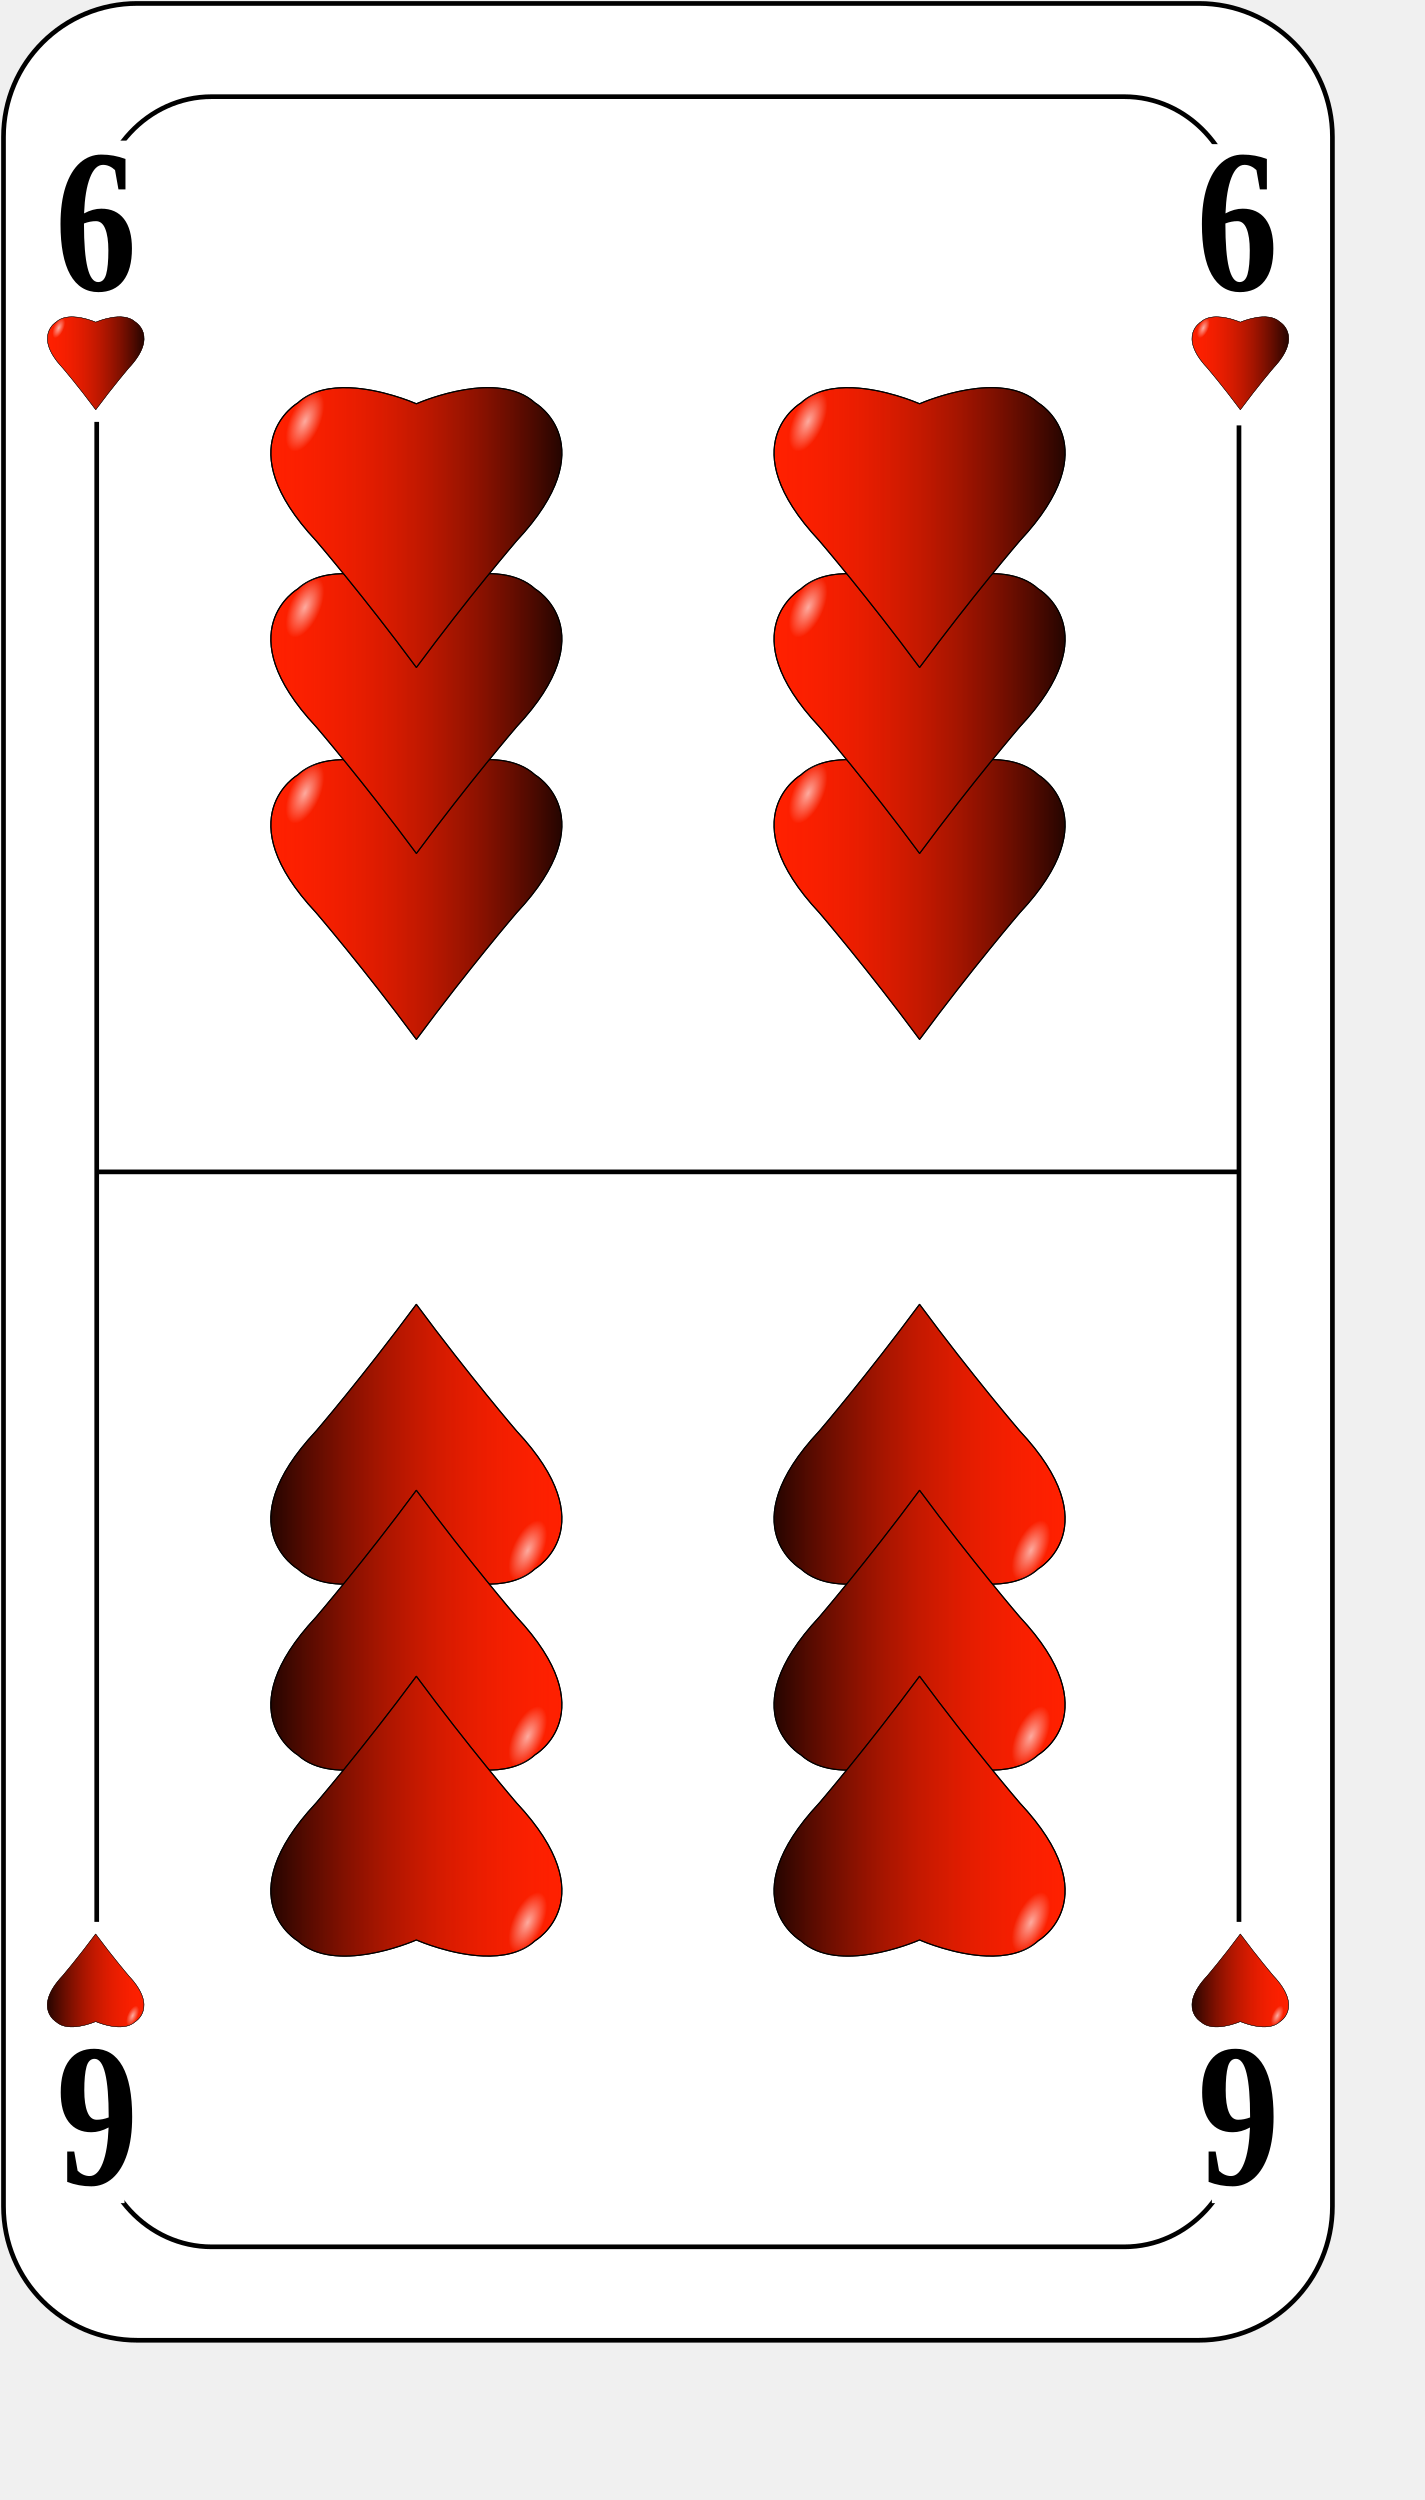
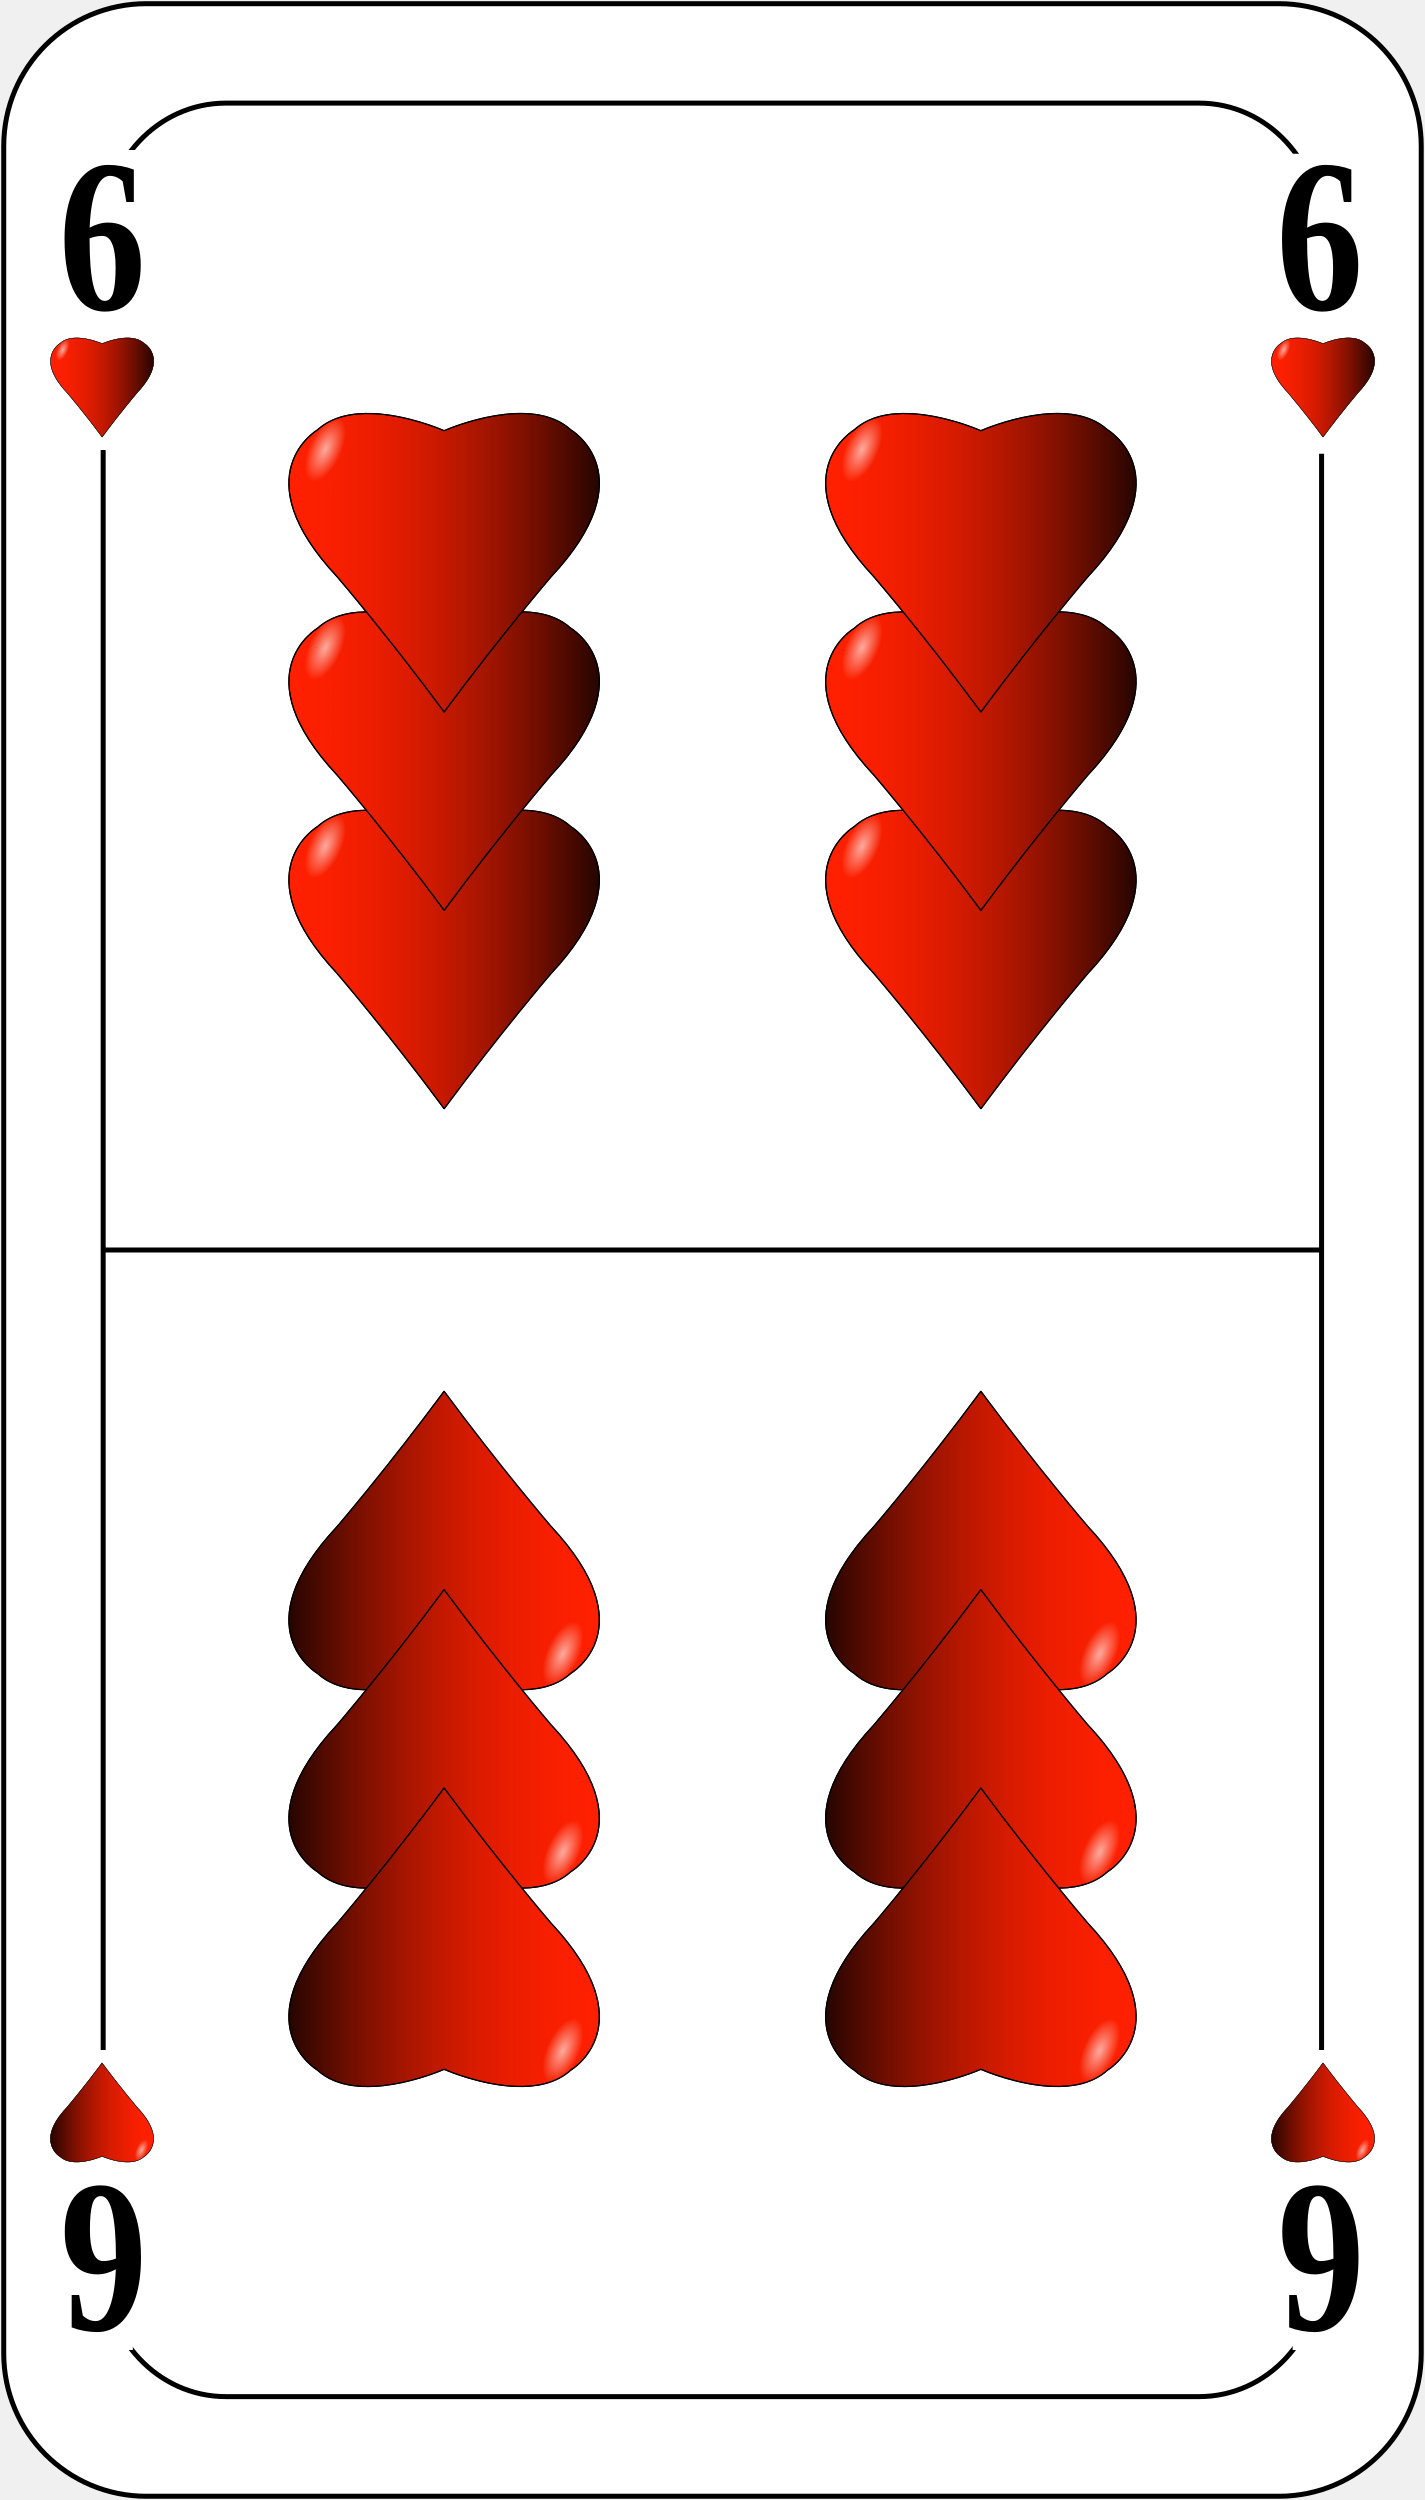
- <svg xmlns="http://www.w3.org/2000/svg" xmlns:xlink="http://www.w3.org/1999/xlink" width="5.7cm" height="10cm" id="svg2">
+ <svg xmlns="http://www.w3.org/2000/svg" xmlns:xlink="http://www.w3.org/1999/xlink" width="5.7cm" height="10cm" id="svg2" version="1.1" viewBox="0 0 201.969 354.331">
  <defs id="defs4">
    <radialGradient gradientTransform="matrix(0.712722,-0.135823,-0.179264,0.731676,3.997135,26.61576)" gradientUnits="userSpaceOnUse" r="7.799" fy="3.735" fx="28.9" cy="3.735" cx="28.9" id="radialGradient16370" xlink:href="#linearGradient16364" />
    <linearGradient id="linearGradient16364">
      <stop id="stop16366" offset="0" style="stop-color:#ffffff;stop-opacity:0.622;" />
      <stop id="stop16368" offset="1" style="stop-color:#ffffff;stop-opacity:0;" />
    </linearGradient>
    <linearGradient gradientUnits="userSpaceOnUse" y2="52.431" x2="-1.737" y1="52.431" x1="112.339" id="linearGradient5277" xlink:href="#linearGradient5271" />
    <linearGradient id="linearGradient5271">
      <stop id="stop5273" offset="0" style="stop-color:#000000;stop-opacity:1;" />
      <stop id="stop5275" offset="1" style="stop-color:#ff2000;stop-opacity:0;" />
    </linearGradient>
    <linearGradient xlink:href="#linearGradient5271" id="linearGradient8795" gradientUnits="userSpaceOnUse" x1="112.339" y1="52.431" x2="-1.737" y2="52.431" />
    <radialGradient xlink:href="#linearGradient16364" id="radialGradient8797" gradientUnits="userSpaceOnUse" gradientTransform="matrix(0.712722,-0.135823,-0.179264,0.731676,3.997135,26.61576)" cx="28.9" cy="3.735" fx="28.9" fy="3.735" r="7.799" />
    <linearGradient xlink:href="#linearGradient5271" id="linearGradient8799" gradientUnits="userSpaceOnUse" x1="112.339" y1="52.431" x2="-1.737" y2="52.431" />
    <radialGradient xlink:href="#linearGradient16364" id="radialGradient8801" gradientUnits="userSpaceOnUse" gradientTransform="matrix(0.712722,-0.135823,-0.179264,0.731676,3.997135,26.61576)" cx="28.9" cy="3.735" fx="28.9" fy="3.735" r="7.799" />
    <linearGradient xlink:href="#linearGradient5271" id="linearGradient8803" gradientUnits="userSpaceOnUse" x1="112.339" y1="52.431" x2="-1.737" y2="52.431" />
    <radialGradient xlink:href="#linearGradient16364" id="radialGradient8805" gradientUnits="userSpaceOnUse" gradientTransform="matrix(0.712722,-0.135823,-0.179264,0.731676,3.997135,26.61576)" cx="28.9" cy="3.735" fx="28.9" fy="3.735" r="7.799" />
    <linearGradient xlink:href="#linearGradient5271" id="linearGradient8807" gradientUnits="userSpaceOnUse" x1="112.339" y1="52.431" x2="-1.737" y2="52.431" />
    <radialGradient xlink:href="#linearGradient16364" id="radialGradient8809" gradientUnits="userSpaceOnUse" gradientTransform="matrix(0.712722,-0.135823,-0.179264,0.731676,3.997135,26.61576)" cx="28.9" cy="3.735" fx="28.9" fy="3.735" r="7.799" />
  </defs>
  <g id="layer1">
-     <rect style="opacity:1;fill:#ffffff;fill-opacity:1;fill-rule:evenodd;stroke:#000000;stroke-width:0.709;stroke-linecap:butt;stroke-linejoin:round;stroke-miterlimit:4;stroke-dasharray:none;stroke-dashoffset:0;stroke-opacity:1" id="rect1600" width="180.92" height="332.977" x="11.263" y="11.498" />
-     <path style="fill:none;fill-opacity:0.75;fill-rule:evenodd;stroke:#000000;stroke-width:0.709;stroke-linecap:butt;stroke-linejoin:miter;stroke-miterlimit:4;stroke-dasharray:none;stroke-opacity:1" d="M 14.676,177.165 L 187.292,177.165" id="path13403" />
-     <path style="fill:#ffffff;fill-opacity:1;stroke:#000000;stroke-width:0.709;stroke-miterlimit:4;stroke-dasharray:none;stroke-opacity:1" d="M 20.747,0.521 C 9.556,0.521 0.529,9.515 0.529,20.708 L 0.529,333.552 C 0.529,344.745 9.556,353.802 20.747,353.802 L 181.247,353.802 C 192.438,353.802 201.435,344.745 201.435,333.552 L 201.435,20.708 C 201.435,9.515 192.438,0.521 181.247,0.521 L 20.747,0.521 z M 31.997,14.615 L 169.966,14.615 C 179.585,14.615 187.31,22.909 187.31,33.208 L 187.31,321.083 C 187.31,331.383 179.585,339.677 169.966,339.677 L 31.997,339.677 C 22.378,339.677 14.622,331.383 14.622,321.083 L 14.622,33.208 C 14.622,22.909 22.378,14.615 31.997,14.615 z " id="path2586" />
-     <rect style="opacity:1;fill:#ffffff;fill-opacity:1;fill-rule:evenodd;stroke:none;stroke-width:0.354;stroke-linecap:butt;stroke-linejoin:round;stroke-miterlimit:4;stroke-dasharray:none;stroke-dashoffset:0;stroke-opacity:1" id="rect10676" width="7.384" height="42.52" x="11.792" y="21.26" />
-     <text xml:space="preserve" style="font-size:27.669px;font-style:normal;font-variant:normal;font-weight:bold;font-stretch:normal;text-align:start;line-height:125%;writing-mode:lr-tb;text-anchor:start;fill:#000000;fill-opacity:1;stroke:none;stroke-width:1px;stroke-linecap:butt;stroke-linejoin:miter;stroke-opacity:1;font-family:Times New Roman" x="9.277" y="39.223" id="text4099" transform="scale(0.89411,1.118431)">
-       <tspan id="tspan4101" x="9.277" y="39.223">6</tspan>
-     </text>
-     <use x="0" y="0" xlink:href="#rect10676" id="use4103" transform="translate(170.7122,0.531494)" width="201.968" height="354.331" />
-     <use x="0" y="0" xlink:href="#text4099" id="use4105" transform="translate(172.5591,7.296372e-6)" width="201.968" height="354.331" />
-     <use x="0" y="0" xlink:href="#rect10676" id="use4107" transform="translate(-0.351984,269.2913)" width="201.968" height="354.331" />
-     <use x="0" y="0" xlink:href="#rect10676" id="use4109" transform="translate(171.4162,269.2913)" width="201.968" height="354.331" />
-     <use x="0" y="0" xlink:href="#text4099" id="use4111" transform="matrix(-1,-1.534146e-17,1.534146e-17,-1,201.6867,353.901)" width="201.968" height="354.331" />
-     <use x="0" y="0" xlink:href="#use4111" id="use4113" transform="translate(-172.5591,2.668138e-7)" width="201.968" height="354.331" />
    <g id="g3105" transform="translate(-148.0953,15.06059)">
-       <path id="path4624" d="M 29.905,3.733 C 23.303,3.462 16.627,4.647 11.824,9.007 C 11.824,9.007 -13.084,23.623 18.243,57.074 C 18.243,57.074 34.836,76.408 53.11,101.134 C 53.121,101.113 53.13,101.094 53.141,101.073 C 53.151,101.094 53.16,101.113 53.171,101.134 C 71.445,76.408 88.008,57.074 88.008,57.074 C 119.335,23.623 94.457,9.007 94.457,9.007 C 81.648,-2.62 55.456,8.311 53.141,9.308 C 51.694,8.685 40.91,4.185 29.905,3.733 z " style="fill:#ff2000;fill-opacity:1;fill-rule:evenodd;stroke:#000000;stroke-width:0.393;stroke-linecap:butt;stroke-linejoin:round;stroke-miterlimit:4;stroke-dasharray:none;stroke-dashoffset:0;stroke-opacity:1" />
-       <path id="path4543" d="M 29.889,3.751 C 23.287,3.48 16.611,4.664 11.807,9.025 C 11.807,9.025 -13.1,23.641 18.226,57.092 C 18.226,57.092 34.82,76.425 53.094,101.151 C 53.104,101.131 53.114,101.112 53.124,101.091 C 53.135,101.112 53.144,101.131 53.154,101.151 C 71.429,76.425 87.992,57.092 87.992,57.092 C 119.318,23.641 94.441,9.025 94.441,9.025 C 81.632,-2.602 55.439,8.329 53.124,9.326 C 51.677,8.703 40.893,4.202 29.889,3.751 z " style="fill:url(#linearGradient5277);fill-opacity:1;fill-rule:evenodd;stroke:#000000;stroke-width:0.393;stroke-linecap:butt;stroke-linejoin:round;stroke-miterlimit:4;stroke-dasharray:none;stroke-dashoffset:0;stroke-opacity:1" />
-       <path transform="matrix(-1.228601,1.533055,-0.847466,-0.555633,65.26538,-7.122697)" d="M 31.826 24.52 A 7.799 7.799 0 1 1  16.229,24.52 A 7.799 7.799 0 1 1  31.826 24.52 z" id="path16362" style="opacity:1;fill:url(#radialGradient16370);fill-opacity:1;fill-rule:evenodd;stroke:none;stroke-width:0.279;stroke-linecap:butt;stroke-linejoin:round;stroke-miterlimit:4;stroke-dasharray:none;stroke-dashoffset:0;stroke-opacity:1" />
+       <path id="path4624" d="m 29.905,3.733 c -6.603,-0.271 -13.278,0.914 -18.082,5.274 -10e-6,0 -24.907,14.617 6.419,48.067 0,3e-6 16.593,19.334 34.868,44.059 0.01,-0.021 0.02,-0.04 0.03,-0.06 0.01,0.021 0.02,0.04 0.03,0.06 C 71.445,76.408 88.008,57.074 88.008,57.074 119.335,23.623 94.457,9.007 94.457,9.007 81.648,-2.62 55.456,8.311 53.141,9.308 51.694,8.685 40.91,4.185 29.905,3.733 Z" style="fill:#ff2000;fill-opacity:1;fill-rule:evenodd;stroke:#000000;stroke-width:0.393;stroke-linecap:butt;stroke-linejoin:round;stroke-miterlimit:4;stroke-dasharray:none;stroke-dashoffset:0;stroke-opacity:1" />
+       <path id="path4543" d="m 29.889,3.751 c -6.603,-0.271 -13.278,0.914 -18.082,5.274 -10e-6,0 -24.907,14.617 6.419,48.067 0,3e-6 16.593,19.334 34.868,44.059 0.01,-0.021 0.02,-0.04 0.03,-0.06 0.01,0.021 0.02,0.04 0.03,0.06 C 71.429,76.425 87.992,57.092 87.992,57.092 119.318,23.641 94.441,9.025 94.441,9.025 81.632,-2.602 55.439,8.329 53.124,9.326 51.677,8.703 40.893,4.202 29.889,3.751 Z" style="fill:url(#linearGradient5277);fill-opacity:1;fill-rule:evenodd;stroke:#000000;stroke-width:0.393;stroke-linecap:butt;stroke-linejoin:round;stroke-miterlimit:4;stroke-dasharray:none;stroke-dashoffset:0;stroke-opacity:1" />
+       <circle transform="matrix(-1.228601,1.533055,-0.847466,-0.555633,65.26538,-7.122697)" id="path16362" style="opacity:1;fill:url(#radialGradient16370);fill-opacity:1;fill-rule:evenodd;stroke:none;stroke-width:0.279;stroke-linecap:butt;stroke-linejoin:round;stroke-miterlimit:4;stroke-dasharray:none;stroke-dashoffset:0;stroke-opacity:1" cx="24.028" cy="24.52" r="7.799" />
    </g>
-     <use x="0" y="0" xlink:href="#g3105" id="use3110" transform="matrix(0.144181,0,0,0.144181,28.1663,45.18999)" width="201.968" height="354.331" />
-     <use x="0" y="0" xlink:href="#use3110" id="use3112" transform="translate(173.0416,-3.438387e-7)" width="201.968" height="354.331" />
-     <use x="0" y="0" xlink:href="#use3110" id="use3116" transform="matrix(-1,0,0,-1,28.93248,354.3275)" width="201.968" height="354.331" />
-     <use x="0" y="0" xlink:href="#use3110" id="use3118" transform="matrix(-1,0,0,-1,201.9876,354.3275)" width="201.968" height="354.331" />
-     <g id="g8771" transform="translate(0,0.410459)">
-       <g transform="translate(3.619488e-3,0)" id="g8731">
-         <g id="use3135" transform="translate(-37.62846,15.25036)">
-           <g transform="matrix(0.433972,0,0,0.433972,77.51809,97.56875)" id="use8015">
-             <path style="fill:#ff2000;fill-opacity:1;fill-rule:evenodd;stroke:#000000;stroke-width:0.393;stroke-linecap:butt;stroke-linejoin:round;stroke-miterlimit:4;stroke-dasharray:none;stroke-dashoffset:0;stroke-opacity:1" d="M 29.905,3.733 C 23.303,3.462 16.627,4.647 11.824,9.007 C 11.824,9.007 -13.084,23.623 18.243,57.074 C 18.243,57.074 34.836,76.408 53.11,101.134 C 53.121,101.113 53.13,101.094 53.141,101.073 C 53.151,101.094 53.16,101.113 53.171,101.134 C 71.445,76.408 88.008,57.074 88.008,57.074 C 119.335,23.623 94.457,9.007 94.457,9.007 C 81.648,-2.62 55.456,8.311 53.141,9.308 C 51.694,8.685 40.91,4.185 29.905,3.733 z " id="path8083" />
-             <path style="fill:url(#linearGradient8795);fill-opacity:1;fill-rule:evenodd;stroke:#000000;stroke-width:0.393;stroke-linecap:butt;stroke-linejoin:round;stroke-miterlimit:4;stroke-dasharray:none;stroke-dashoffset:0;stroke-opacity:1" d="M 29.889,3.751 C 23.287,3.48 16.611,4.664 11.807,9.025 C 11.807,9.025 -13.1,23.641 18.226,57.092 C 18.226,57.092 34.82,76.425 53.094,101.151 C 53.104,101.131 53.114,101.112 53.124,101.091 C 53.135,101.112 53.144,101.131 53.154,101.151 C 71.429,76.425 87.992,57.092 87.992,57.092 C 119.318,23.641 94.441,9.025 94.441,9.025 C 81.632,-2.602 55.439,8.329 53.124,9.326 C 51.677,8.703 40.893,4.202 29.889,3.751 z " id="path8085" />
-             <path style="opacity:1;fill:url(#radialGradient8797);fill-opacity:1;fill-rule:evenodd;stroke:none;stroke-width:0.279;stroke-linecap:butt;stroke-linejoin:round;stroke-miterlimit:4;stroke-dasharray:none;stroke-dashoffset:0;stroke-opacity:1" id="path8087" d="M 31.826 24.52 A 7.799 7.799 0 1 1  16.229,24.52 A 7.799 7.799 0 1 1  31.826 24.52 z" transform="matrix(-1.228601,1.533055,-0.847466,-0.555633,65.26538,-7.122697)" />
+     <g id="g1">
+       <rect style="opacity:1;fill:#ffffff;fill-opacity:1;fill-rule:evenodd;stroke:#000000;stroke-width:0.709;stroke-linecap:butt;stroke-linejoin:round;stroke-miterlimit:4;stroke-dasharray:none;stroke-dashoffset:0;stroke-opacity:1" id="rect1600" width="180.92" height="332.977" x="11.263" y="11.498" />
+       <path style="fill:none;fill-opacity:0.75;fill-rule:evenodd;stroke:#000000;stroke-width:0.709;stroke-linecap:butt;stroke-linejoin:miter;stroke-miterlimit:4;stroke-dasharray:none;stroke-opacity:1" d="M 14.676,177.165 H 187.292" id="path13403" />
+       <path style="fill:#ffffff;fill-opacity:1;stroke:#000000;stroke-width:0.709;stroke-miterlimit:4;stroke-dasharray:none;stroke-opacity:1" d="M 20.747,0.521 C 9.556,0.521 0.529,9.515 0.529,20.708 V 333.552 c 0,11.193 9.028,20.25 20.219,20.25 H 181.247 c 11.191,0 20.188,-9.057 20.188,-20.25 V 20.708 C 201.435,9.515 192.438,0.521 181.247,0.521 Z M 31.997,14.615 H 169.966 c 9.619,0 17.344,8.294 17.344,18.594 v 287.875 c 1e-5,10.299 -7.724,18.594 -17.344,18.594 H 31.997 c -9.619,0 -17.375,-8.294 -17.375,-18.594 v -287.875 c 0,-10.299 7.756,-18.594 17.375,-18.594 z" id="path2586" />
+       <rect style="opacity:1;fill:#ffffff;fill-opacity:1;fill-rule:evenodd;stroke:none;stroke-width:0.354;stroke-linecap:butt;stroke-linejoin:round;stroke-miterlimit:4;stroke-dasharray:none;stroke-dashoffset:0;stroke-opacity:1" id="rect10676" width="7.384" height="42.52" x="11.792" y="21.26" />
+       <text xml:space="preserve" style="font-style:normal;font-variant:normal;font-weight:bold;font-stretch:normal;line-height:0%;font-family:'Times New Roman';text-align:start;writing-mode:lr-tb;text-anchor:start;fill:#000000;fill-opacity:1;stroke:none;stroke-width:1px;stroke-linecap:butt;stroke-linejoin:miter;stroke-opacity:1" x="9.277" y="39.223" id="text4099" transform="scale(0.89411,1.118431)">
+         <tspan id="tspan4101" x="9.277" y="39.223" style="font-size:27.669px;line-height:1.25">6</tspan>
+       </text>
+       <use x="0" y="0" xlink:href="#rect10676" id="use4103" transform="translate(170.7122,0.531494)" width="201.968" height="354.331" />
+       <use x="0" y="0" xlink:href="#text4099" id="use4105" transform="translate(172.5591)" width="201.968" height="354.331" />
+       <use x="0" y="0" xlink:href="#rect10676" id="use4107" transform="translate(-0.351984,269.2913)" width="201.968" height="354.331" />
+       <use x="0" y="0" xlink:href="#rect10676" id="use4109" transform="translate(171.4162,269.2913)" width="201.968" height="354.331" />
+       <use x="0" y="0" xlink:href="#text4099" id="use4111" transform="rotate(-180,100.8434,176.9505)" width="201.968" height="354.331" />
+       <use x="0" y="0" xlink:href="#use4111" id="use4113" transform="translate(-172.5591)" width="201.968" height="354.331" />
+       <use x="0" y="0" xlink:href="#g3105" id="use3110" transform="matrix(0.144181,0,0,0.144181,28.1663,45.18999)" width="201.968" height="354.331" />
+       <use x="0" y="0" xlink:href="#use3110" id="use3112" transform="translate(173.0416)" width="201.968" height="354.331" />
+       <use x="0" y="0" xlink:href="#use3110" id="use3116" transform="rotate(180,14.46624,177.1637)" width="201.968" height="354.331" />
+       <use x="0" y="0" xlink:href="#use3110" id="use3118" transform="rotate(180,100.9938,177.1637)" width="201.968" height="354.331" />
+       <g id="g8771" transform="translate(0,0.410459)">
+         <g transform="translate(0.00361949)" id="g8731">
+           <g id="use3135" transform="translate(-37.62846,15.25036)">
+             <g transform="matrix(0.433972,0,0,0.433972,77.51809,97.56875)" id="use8015">
+               <path style="fill:#ff2000;fill-opacity:1;fill-rule:evenodd;stroke:#000000;stroke-width:0.393;stroke-linecap:butt;stroke-linejoin:round;stroke-miterlimit:4;stroke-dasharray:none;stroke-dashoffset:0;stroke-opacity:1" d="m 29.905,3.733 c -6.603,-0.271 -13.278,0.914 -18.082,5.274 -10e-6,0 -24.907,14.617 6.419,48.067 0,3e-6 16.593,19.334 34.868,44.059 0.01,-0.021 0.02,-0.04 0.03,-0.06 0.01,0.021 0.02,0.04 0.03,0.06 C 71.445,76.408 88.008,57.074 88.008,57.074 119.335,23.623 94.457,9.007 94.457,9.007 81.648,-2.62 55.456,8.311 53.141,9.308 51.694,8.685 40.91,4.185 29.905,3.733 Z" id="path8083" />
+               <path style="fill:url(#linearGradient8795);fill-opacity:1;fill-rule:evenodd;stroke:#000000;stroke-width:0.393;stroke-linecap:butt;stroke-linejoin:round;stroke-miterlimit:4;stroke-dasharray:none;stroke-dashoffset:0;stroke-opacity:1" d="m 29.889,3.751 c -6.603,-0.271 -13.278,0.914 -18.082,5.274 -10e-6,0 -24.907,14.617 6.419,48.067 0,3e-6 16.593,19.334 34.868,44.059 0.01,-0.021 0.02,-0.04 0.03,-0.06 0.01,0.021 0.02,0.04 0.03,0.06 C 71.429,76.425 87.992,57.092 87.992,57.092 119.318,23.641 94.441,9.025 94.441,9.025 81.632,-2.602 55.439,8.329 53.124,9.326 51.677,8.703 40.893,4.202 29.889,3.751 Z" id="path8085" />
+               <circle style="opacity:1;fill:url(#radialGradient8797);fill-opacity:1;fill-rule:evenodd;stroke:none;stroke-width:0.279;stroke-linecap:butt;stroke-linejoin:round;stroke-miterlimit:4;stroke-dasharray:none;stroke-dashoffset:0;stroke-opacity:1" id="path8087" transform="matrix(-1.228601,1.533055,-0.847466,-0.555633,65.26538,-7.122697)" cx="24.028" cy="24.52" r="7.799" />
+             </g>
+             <g transform="matrix(0.433972,0,0,0.433972,77.51809,69.45322)" id="use8017">
+               <path style="fill:#ff2000;fill-opacity:1;fill-rule:evenodd;stroke:#000000;stroke-width:0.393;stroke-linecap:butt;stroke-linejoin:round;stroke-miterlimit:4;stroke-dasharray:none;stroke-dashoffset:0;stroke-opacity:1" d="m 29.905,3.733 c -6.603,-0.271 -13.278,0.914 -18.082,5.274 -10e-6,0 -24.907,14.617 6.419,48.067 0,3e-6 16.593,19.334 34.868,44.059 0.01,-0.021 0.02,-0.04 0.03,-0.06 0.01,0.021 0.02,0.04 0.03,0.06 C 71.445,76.408 88.008,57.074 88.008,57.074 119.335,23.623 94.457,9.007 94.457,9.007 81.648,-2.62 55.456,8.311 53.141,9.308 51.694,8.685 40.91,4.185 29.905,3.733 Z" id="path8095" />
+               <path style="fill:url(#linearGradient8799);fill-opacity:1;fill-rule:evenodd;stroke:#000000;stroke-width:0.393;stroke-linecap:butt;stroke-linejoin:round;stroke-miterlimit:4;stroke-dasharray:none;stroke-dashoffset:0;stroke-opacity:1" d="m 29.889,3.751 c -6.603,-0.271 -13.278,0.914 -18.082,5.274 -10e-6,0 -24.907,14.617 6.419,48.067 0,3e-6 16.593,19.334 34.868,44.059 0.01,-0.021 0.02,-0.04 0.03,-0.06 0.01,0.021 0.02,0.04 0.03,0.06 C 71.429,76.425 87.992,57.092 87.992,57.092 119.318,23.641 94.441,9.025 94.441,9.025 81.632,-2.602 55.439,8.329 53.124,9.326 51.677,8.703 40.893,4.202 29.889,3.751 Z" id="path8097" />
+               <circle style="opacity:1;fill:url(#radialGradient8801);fill-opacity:1;fill-rule:evenodd;stroke:none;stroke-width:0.279;stroke-linecap:butt;stroke-linejoin:round;stroke-miterlimit:4;stroke-dasharray:none;stroke-dashoffset:0;stroke-opacity:1" id="path8099" transform="matrix(-1.228601,1.533055,-0.847466,-0.555633,65.26538,-7.122697)" cx="24.028" cy="24.52" r="7.799" />
+             </g>
+             <use height="354.331" width="201.968" transform="matrix(0.433972,0,0,0.433972,141.7873,34.80184)" id="use8019" xlink:href="#g3105" y="0" x="0" />
          </g>
-           <g transform="matrix(0.433972,0,0,0.433972,77.51809,69.45322)" id="use8017">
-             <path style="fill:#ff2000;fill-opacity:1;fill-rule:evenodd;stroke:#000000;stroke-width:0.393;stroke-linecap:butt;stroke-linejoin:round;stroke-miterlimit:4;stroke-dasharray:none;stroke-dashoffset:0;stroke-opacity:1" d="M 29.905,3.733 C 23.303,3.462 16.627,4.647 11.824,9.007 C 11.824,9.007 -13.084,23.623 18.243,57.074 C 18.243,57.074 34.836,76.408 53.11,101.134 C 53.121,101.113 53.13,101.094 53.141,101.073 C 53.151,101.094 53.16,101.113 53.171,101.134 C 71.445,76.408 88.008,57.074 88.008,57.074 C 119.335,23.623 94.457,9.007 94.457,9.007 C 81.648,-2.62 55.456,8.311 53.141,9.308 C 51.694,8.685 40.91,4.185 29.905,3.733 z " id="path8095" />
-             <path style="fill:url(#linearGradient8799);fill-opacity:1;fill-rule:evenodd;stroke:#000000;stroke-width:0.393;stroke-linecap:butt;stroke-linejoin:round;stroke-miterlimit:4;stroke-dasharray:none;stroke-dashoffset:0;stroke-opacity:1" d="M 29.889,3.751 C 23.287,3.48 16.611,4.664 11.807,9.025 C 11.807,9.025 -13.1,23.641 18.226,57.092 C 18.226,57.092 34.82,76.425 53.094,101.151 C 53.104,101.131 53.114,101.112 53.124,101.091 C 53.135,101.112 53.144,101.131 53.154,101.151 C 71.429,76.425 87.992,57.092 87.992,57.092 C 119.318,23.641 94.441,9.025 94.441,9.025 C 81.632,-2.602 55.439,8.329 53.124,9.326 C 51.677,8.703 40.893,4.202 29.889,3.751 z " id="path8097" />
-             <path style="opacity:1;fill:url(#radialGradient8801);fill-opacity:1;fill-rule:evenodd;stroke:none;stroke-width:0.279;stroke-linecap:butt;stroke-linejoin:round;stroke-miterlimit:4;stroke-dasharray:none;stroke-dashoffset:0;stroke-opacity:1" id="path8099" d="M 31.826 24.52 A 7.799 7.799 0 1 1  16.229,24.52 A 7.799 7.799 0 1 1  31.826 24.52 z" transform="matrix(-1.228601,1.533055,-0.847466,-0.555633,65.26538,-7.122697)" />
+           <g id="use3137" transform="translate(38.44634,15.25036)">
+             <g transform="matrix(0.433972,0,0,0.433972,77.51809,97.56875)" id="use8007">
+               <path style="fill:#ff2000;fill-opacity:1;fill-rule:evenodd;stroke:#000000;stroke-width:0.393;stroke-linecap:butt;stroke-linejoin:round;stroke-miterlimit:4;stroke-dasharray:none;stroke-dashoffset:0;stroke-opacity:1" d="m 29.905,3.733 c -6.603,-0.271 -13.278,0.914 -18.082,5.274 -10e-6,0 -24.907,14.617 6.419,48.067 0,3e-6 16.593,19.334 34.868,44.059 0.01,-0.021 0.02,-0.04 0.03,-0.06 0.01,0.021 0.02,0.04 0.03,0.06 C 71.445,76.408 88.008,57.074 88.008,57.074 119.335,23.623 94.457,9.007 94.457,9.007 81.648,-2.62 55.456,8.311 53.141,9.308 51.694,8.685 40.91,4.185 29.905,3.733 Z" id="path8059" />
+               <path style="fill:url(#linearGradient8803);fill-opacity:1;fill-rule:evenodd;stroke:#000000;stroke-width:0.393;stroke-linecap:butt;stroke-linejoin:round;stroke-miterlimit:4;stroke-dasharray:none;stroke-dashoffset:0;stroke-opacity:1" d="m 29.889,3.751 c -6.603,-0.271 -13.278,0.914 -18.082,5.274 -10e-6,0 -24.907,14.617 6.419,48.067 0,3e-6 16.593,19.334 34.868,44.059 0.01,-0.021 0.02,-0.04 0.03,-0.06 0.01,0.021 0.02,0.04 0.03,0.06 C 71.429,76.425 87.992,57.092 87.992,57.092 119.318,23.641 94.441,9.025 94.441,9.025 81.632,-2.602 55.439,8.329 53.124,9.326 51.677,8.703 40.893,4.202 29.889,3.751 Z" id="path8061" />
+               <circle style="opacity:1;fill:url(#radialGradient8805);fill-opacity:1;fill-rule:evenodd;stroke:none;stroke-width:0.279;stroke-linecap:butt;stroke-linejoin:round;stroke-miterlimit:4;stroke-dasharray:none;stroke-dashoffset:0;stroke-opacity:1" id="path8063" transform="matrix(-1.228601,1.533055,-0.847466,-0.555633,65.26538,-7.122697)" cx="24.028" cy="24.52" r="7.799" />
+             </g>
+             <g transform="matrix(0.433972,0,0,0.433972,77.51809,69.45322)" id="use8009">
+               <path style="fill:#ff2000;fill-opacity:1;fill-rule:evenodd;stroke:#000000;stroke-width:0.393;stroke-linecap:butt;stroke-linejoin:round;stroke-miterlimit:4;stroke-dasharray:none;stroke-dashoffset:0;stroke-opacity:1" d="m 29.905,3.733 c -6.603,-0.271 -13.278,0.914 -18.082,5.274 -10e-6,0 -24.907,14.617 6.419,48.067 0,3e-6 16.593,19.334 34.868,44.059 0.01,-0.021 0.02,-0.04 0.03,-0.06 0.01,0.021 0.02,0.04 0.03,0.06 C 71.445,76.408 88.008,57.074 88.008,57.074 119.335,23.623 94.457,9.007 94.457,9.007 81.648,-2.62 55.456,8.311 53.141,9.308 51.694,8.685 40.91,4.185 29.905,3.733 Z" id="path8071" />
+               <path style="fill:url(#linearGradient8807);fill-opacity:1;fill-rule:evenodd;stroke:#000000;stroke-width:0.393;stroke-linecap:butt;stroke-linejoin:round;stroke-miterlimit:4;stroke-dasharray:none;stroke-dashoffset:0;stroke-opacity:1" d="m 29.889,3.751 c -6.603,-0.271 -13.278,0.914 -18.082,5.274 -10e-6,0 -24.907,14.617 6.419,48.067 0,3e-6 16.593,19.334 34.868,44.059 0.01,-0.021 0.02,-0.04 0.03,-0.06 0.01,0.021 0.02,0.04 0.03,0.06 C 71.429,76.425 87.992,57.092 87.992,57.092 119.318,23.641 94.441,9.025 94.441,9.025 81.632,-2.602 55.439,8.329 53.124,9.326 51.677,8.703 40.893,4.202 29.889,3.751 Z" id="path8073" />
+               <circle style="opacity:1;fill:url(#radialGradient8809);fill-opacity:1;fill-rule:evenodd;stroke:none;stroke-width:0.279;stroke-linecap:butt;stroke-linejoin:round;stroke-miterlimit:4;stroke-dasharray:none;stroke-dashoffset:0;stroke-opacity:1" id="path8075" transform="matrix(-1.228601,1.533055,-0.847466,-0.555633,65.26538,-7.122697)" cx="24.028" cy="24.52" r="7.799" />
+             </g>
+             <use height="354.331" width="201.968" transform="matrix(0.433972,0,0,0.433972,141.7873,34.80184)" id="use8011" xlink:href="#g3105" y="0" x="0" />
          </g>
-           <use height="354.331" width="201.968" transform="matrix(0.433972,0,0,0.433972,141.7873,34.80184)" id="use8019" xlink:href="#g3105" y="0" x="0" />
        </g>
-         <g id="use3137" transform="translate(38.44634,15.25036)">
-           <g transform="matrix(0.433972,0,0,0.433972,77.51809,97.56875)" id="use8007">
-             <path style="fill:#ff2000;fill-opacity:1;fill-rule:evenodd;stroke:#000000;stroke-width:0.393;stroke-linecap:butt;stroke-linejoin:round;stroke-miterlimit:4;stroke-dasharray:none;stroke-dashoffset:0;stroke-opacity:1" d="M 29.905,3.733 C 23.303,3.462 16.627,4.647 11.824,9.007 C 11.824,9.007 -13.084,23.623 18.243,57.074 C 18.243,57.074 34.836,76.408 53.11,101.134 C 53.121,101.113 53.13,101.094 53.141,101.073 C 53.151,101.094 53.16,101.113 53.171,101.134 C 71.445,76.408 88.008,57.074 88.008,57.074 C 119.335,23.623 94.457,9.007 94.457,9.007 C 81.648,-2.62 55.456,8.311 53.141,9.308 C 51.694,8.685 40.91,4.185 29.905,3.733 z " id="path8059" />
-             <path style="fill:url(#linearGradient8803);fill-opacity:1;fill-rule:evenodd;stroke:#000000;stroke-width:0.393;stroke-linecap:butt;stroke-linejoin:round;stroke-miterlimit:4;stroke-dasharray:none;stroke-dashoffset:0;stroke-opacity:1" d="M 29.889,3.751 C 23.287,3.48 16.611,4.664 11.807,9.025 C 11.807,9.025 -13.1,23.641 18.226,57.092 C 18.226,57.092 34.82,76.425 53.094,101.151 C 53.104,101.131 53.114,101.112 53.124,101.091 C 53.135,101.112 53.144,101.131 53.154,101.151 C 71.429,76.425 87.992,57.092 87.992,57.092 C 119.318,23.641 94.441,9.025 94.441,9.025 C 81.632,-2.602 55.439,8.329 53.124,9.326 C 51.677,8.703 40.893,4.202 29.889,3.751 z " id="path8061" />
-             <path style="opacity:1;fill:url(#radialGradient8805);fill-opacity:1;fill-rule:evenodd;stroke:none;stroke-width:0.279;stroke-linecap:butt;stroke-linejoin:round;stroke-miterlimit:4;stroke-dasharray:none;stroke-dashoffset:0;stroke-opacity:1" id="path8063" d="M 31.826 24.52 A 7.799 7.799 0 1 1  16.229,24.52 A 7.799 7.799 0 1 1  31.826 24.52 z" transform="matrix(-1.228601,1.533055,-0.847466,-0.555633,65.26538,-7.122697)" />
-           </g>
-           <g transform="matrix(0.433972,0,0,0.433972,77.51809,69.45322)" id="use8009">
-             <path style="fill:#ff2000;fill-opacity:1;fill-rule:evenodd;stroke:#000000;stroke-width:0.393;stroke-linecap:butt;stroke-linejoin:round;stroke-miterlimit:4;stroke-dasharray:none;stroke-dashoffset:0;stroke-opacity:1" d="M 29.905,3.733 C 23.303,3.462 16.627,4.647 11.824,9.007 C 11.824,9.007 -13.084,23.623 18.243,57.074 C 18.243,57.074 34.836,76.408 53.11,101.134 C 53.121,101.113 53.13,101.094 53.141,101.073 C 53.151,101.094 53.16,101.113 53.171,101.134 C 71.445,76.408 88.008,57.074 88.008,57.074 C 119.335,23.623 94.457,9.007 94.457,9.007 C 81.648,-2.62 55.456,8.311 53.141,9.308 C 51.694,8.685 40.91,4.185 29.905,3.733 z " id="path8071" />
-             <path style="fill:url(#linearGradient8807);fill-opacity:1;fill-rule:evenodd;stroke:#000000;stroke-width:0.393;stroke-linecap:butt;stroke-linejoin:round;stroke-miterlimit:4;stroke-dasharray:none;stroke-dashoffset:0;stroke-opacity:1" d="M 29.889,3.751 C 23.287,3.48 16.611,4.664 11.807,9.025 C 11.807,9.025 -13.1,23.641 18.226,57.092 C 18.226,57.092 34.82,76.425 53.094,101.151 C 53.104,101.131 53.114,101.112 53.124,101.091 C 53.135,101.112 53.144,101.131 53.154,101.151 C 71.429,76.425 87.992,57.092 87.992,57.092 C 119.318,23.641 94.441,9.025 94.441,9.025 C 81.632,-2.602 55.439,8.329 53.124,9.326 C 51.677,8.703 40.893,4.202 29.889,3.751 z " id="path8073" />
-             <path style="opacity:1;fill:url(#radialGradient8809);fill-opacity:1;fill-rule:evenodd;stroke:none;stroke-width:0.279;stroke-linecap:butt;stroke-linejoin:round;stroke-miterlimit:4;stroke-dasharray:none;stroke-dashoffset:0;stroke-opacity:1" id="path8075" d="M 31.826 24.52 A 7.799 7.799 0 1 1  16.229,24.52 A 7.799 7.799 0 1 1  31.826 24.52 z" transform="matrix(-1.228601,1.533055,-0.847466,-0.555633,65.26538,-7.122697)" />
-           </g>
-           <use height="354.331" width="201.968" transform="matrix(0.433972,0,0,0.433972,141.7873,34.80184)" id="use8011" xlink:href="#g3105" y="0" x="0" />
-         </g>
+         <use height="354.331" width="201.968" transform="rotate(180,100.9843,176.7549)" id="use8769" xlink:href="#g8731" y="0" x="0" />
      </g>
-       <use height="354.331" width="201.968" transform="matrix(-1,1.011290e-16,-1.011290e-16,-1,201.9685,353.5098)" id="use8769" xlink:href="#g8731" y="0" x="0" />
    </g>
  </g>
</svg>
